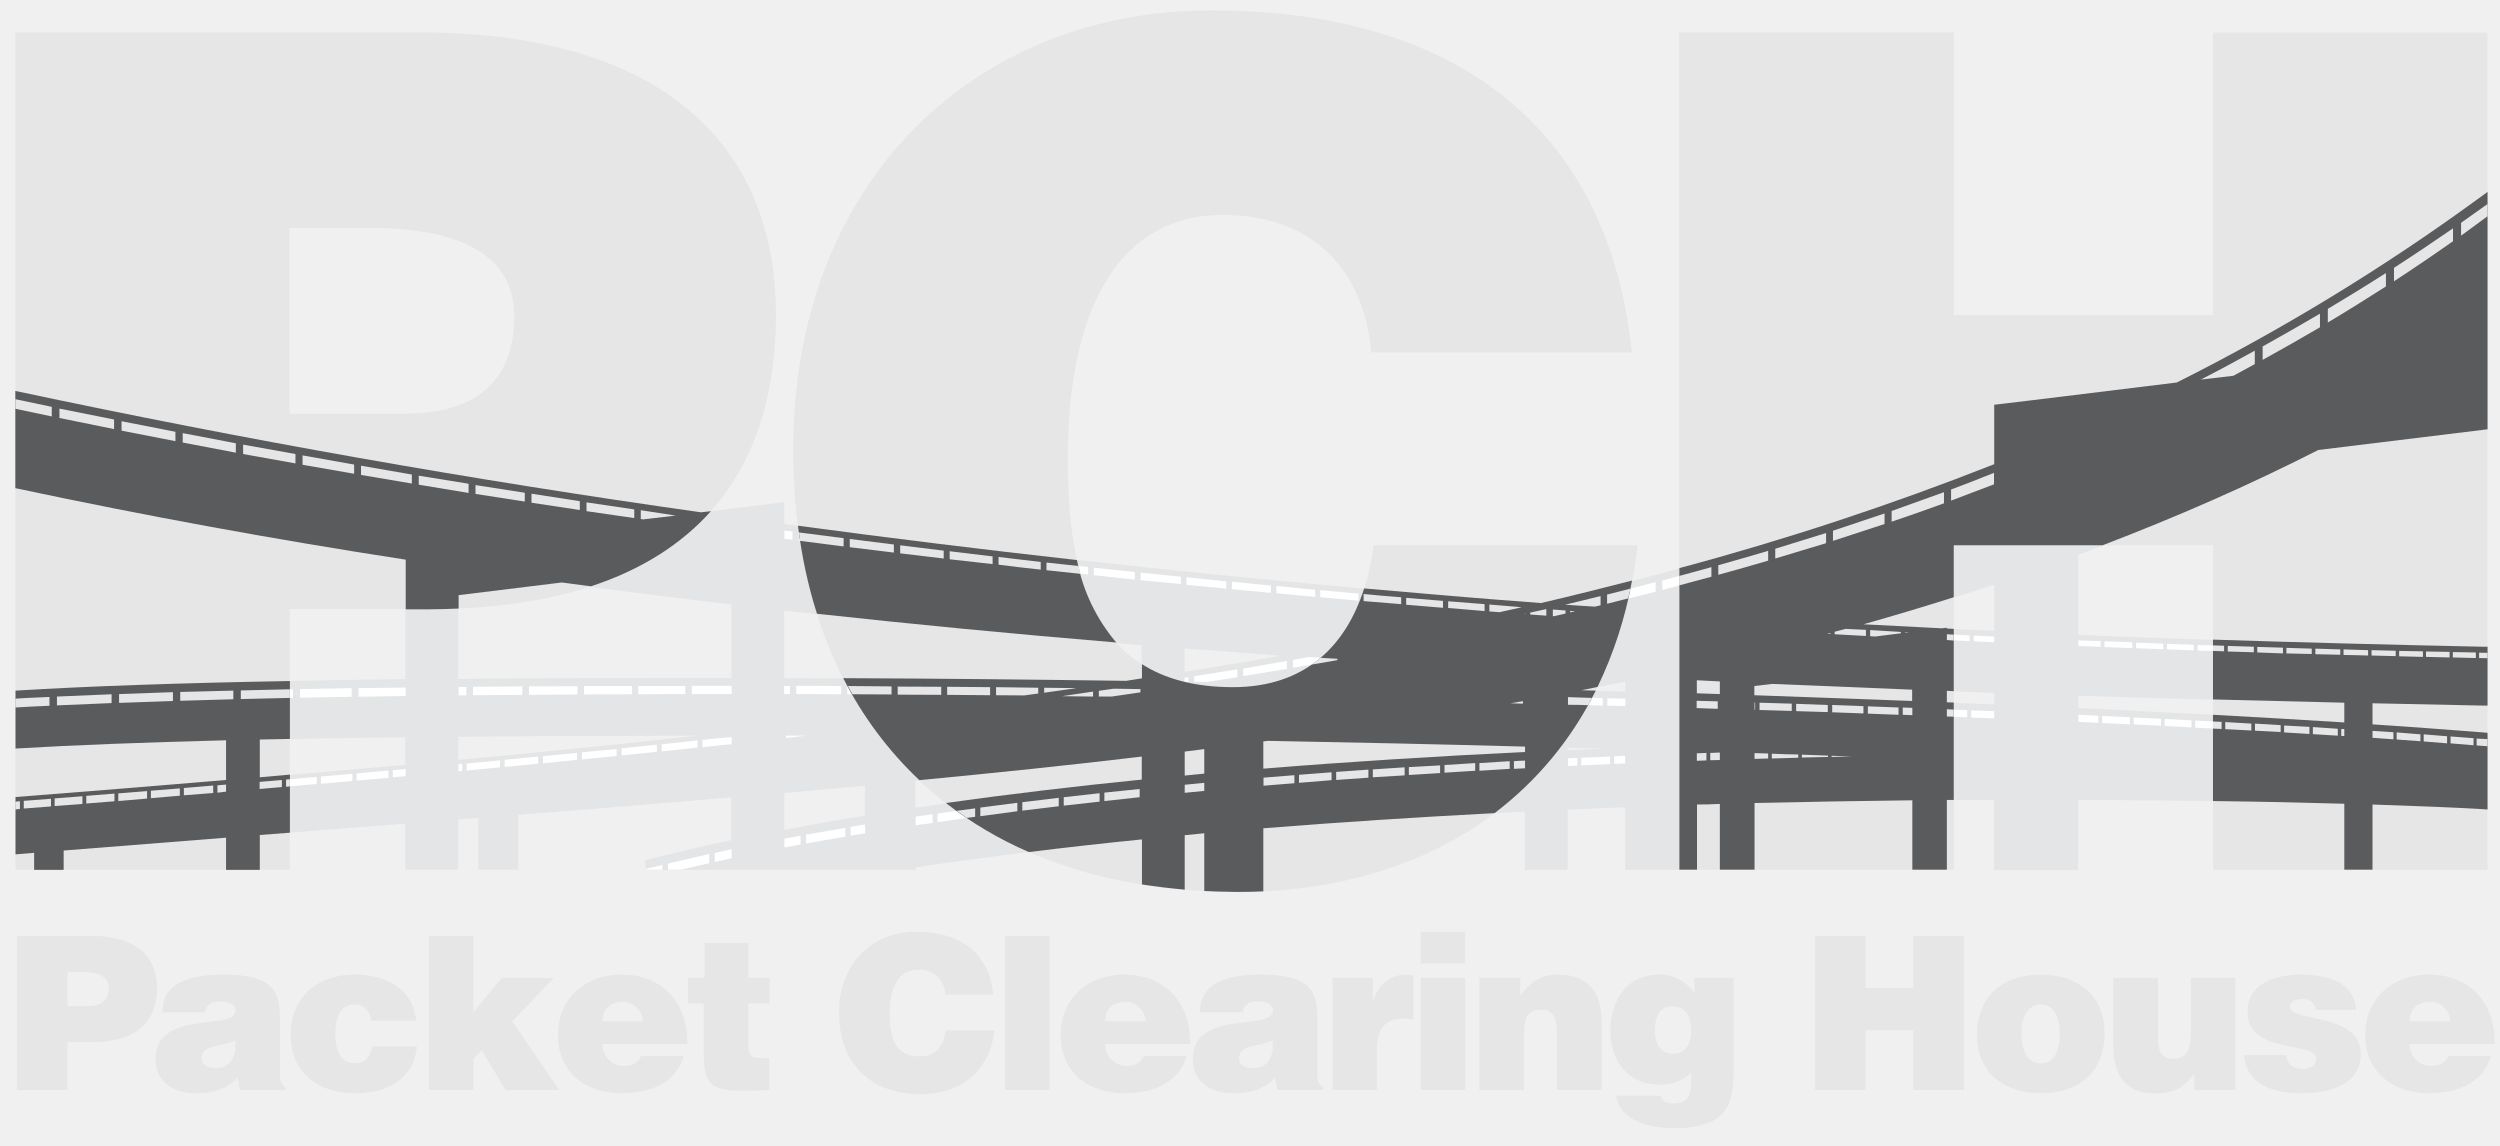
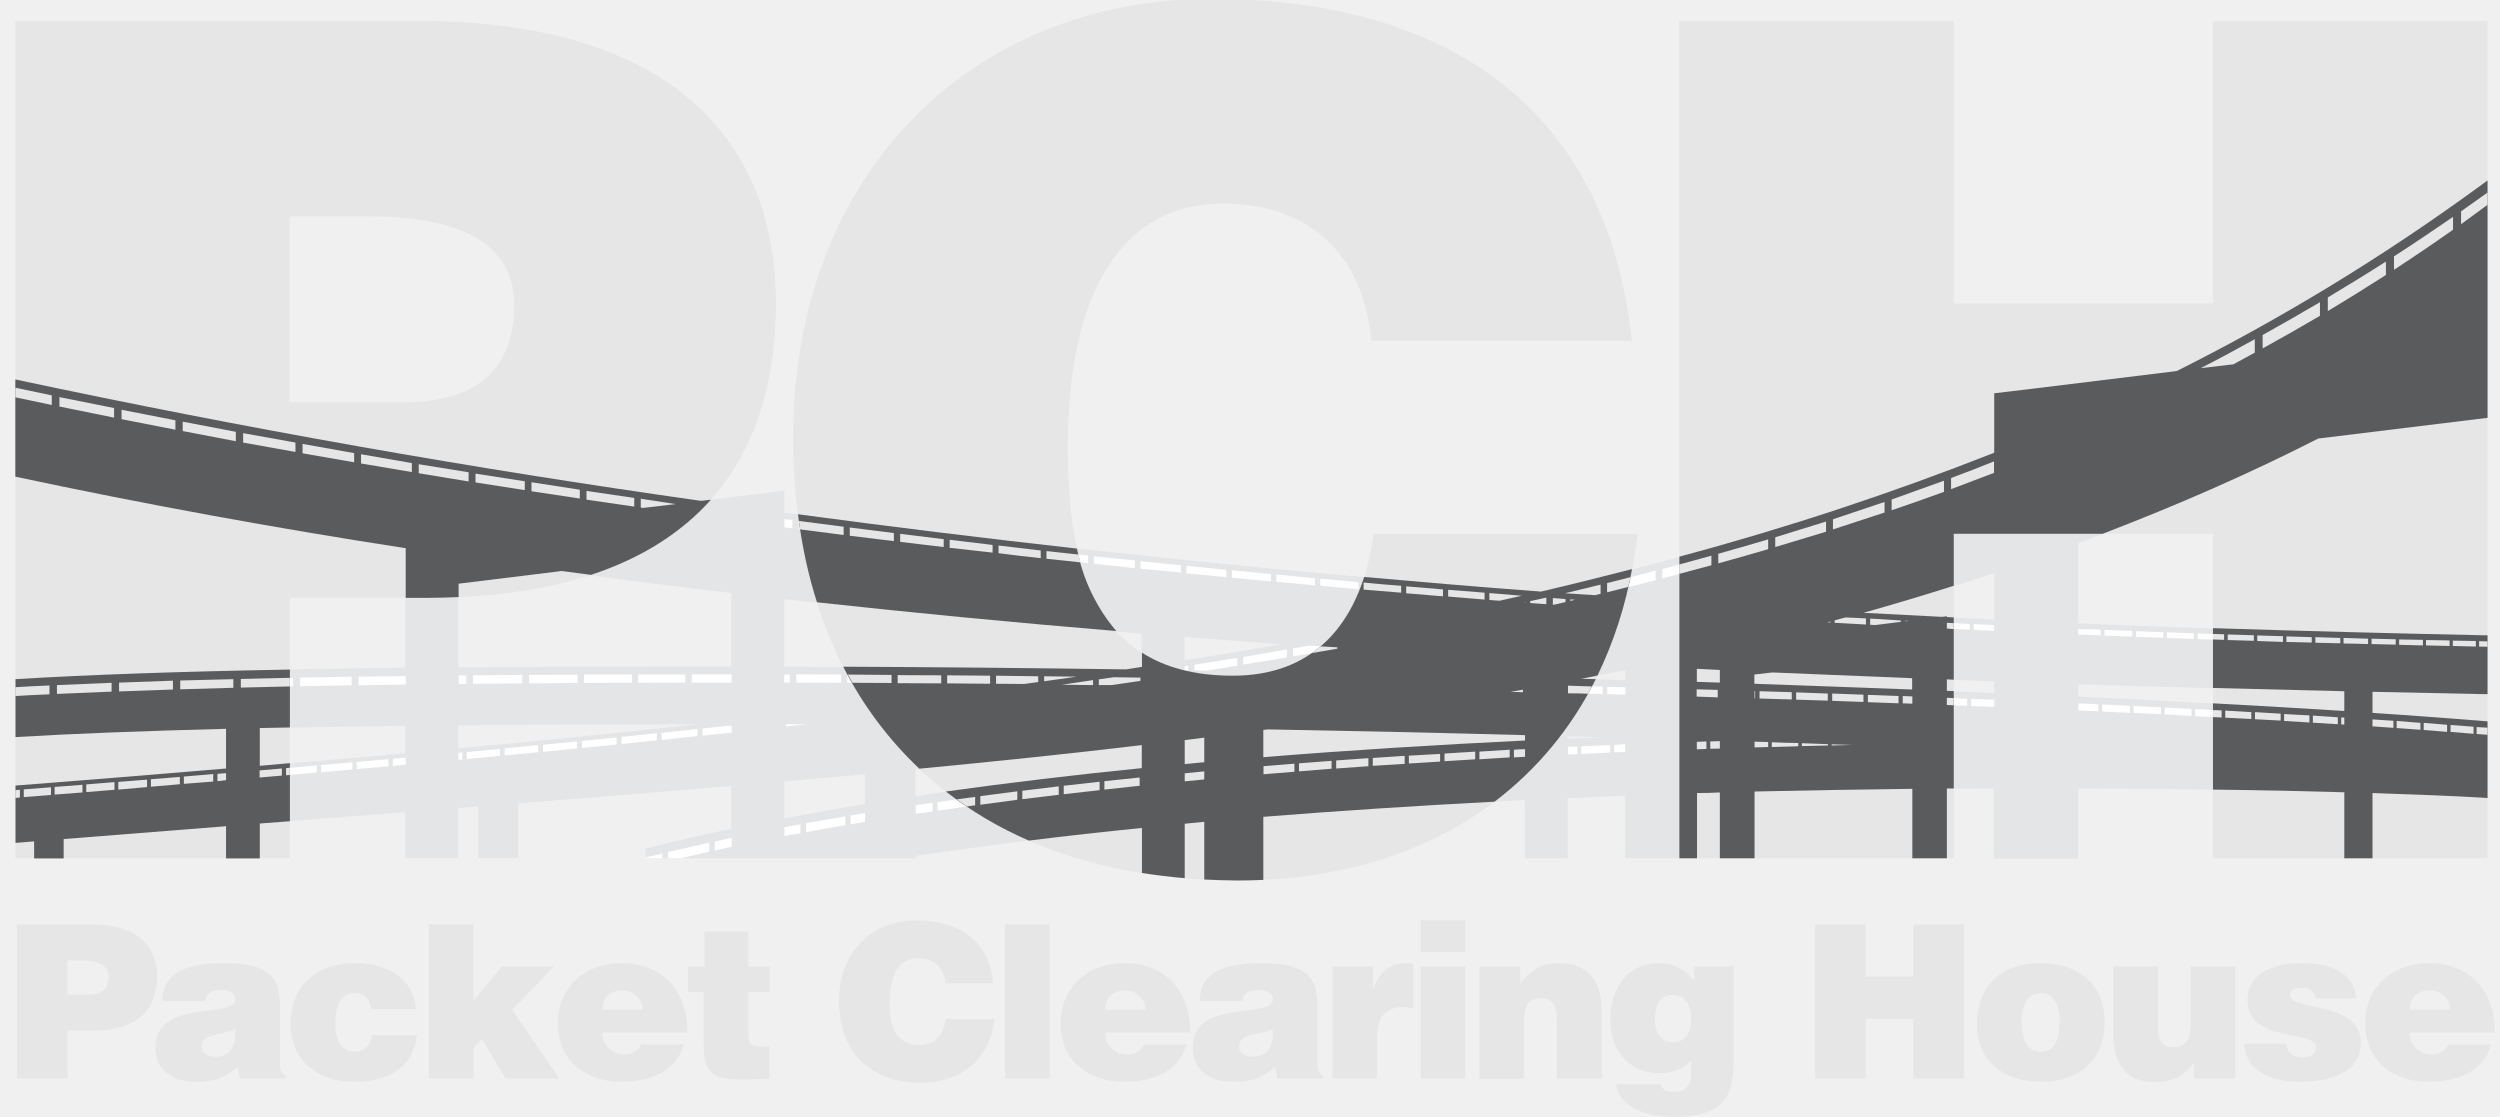
- <svg xmlns="http://www.w3.org/2000/svg" viewBox="0 0 130.39 59.75">
+ <svg xmlns="http://www.w3.org/2000/svg" width="130.39" height="58.256" viewBox="0 0.598 130.39 58.256">
  <path fill="#e4e5e6" d="M120.91 23.48l8.83-1.09V10.01l-.55.4a111.37 111.37 0 0 1-15.66 9.54l-7.59.93-1.93.23v3.1a162.73 162.73 0 0 1-23.67 7.24 679.57 679.57 0 0 1-39.43-4.12v-1.14l-1.54.19-2.81.34A520.65 520.65 0 0 1 .9 20.41l-.1-.02v5.07a361.41 361.41 0 0 0 20.35 3.73v6.23c-8.29.1-15.33.3-20.35.6v3.01h.03c2.99-.18 6.7-.31 10.96-.42v2.07c-3.57.3-7.23.6-11 .88v3l.99-.08v.89H3.3v-1.01l8.48-.67v1.68h1.75v-1.82l3.45-.27 4.16-.32v2.4h2.76v-2.62l1.05-.08v2.7h2.08V42.5c3.8-.3 7.5-.6 11.11-.91v2.23c-1.56.33-3.06.68-4.5 1.05l.06.5h14.05v-.13c3.8-.57 7.75-1.05 11.8-1.46v2.35c.72.12 1.46.2 2.22.27v-2.84l1.03-.1v3.02a32.79 32.79 0 0 0 3.08 0V43.2c4.54-.37 9.12-.65 13.65-.87v3.04h2.23v-3.14l3-.13v3.27h3.73v-3.4l1.2-.03v3.43h1.8V41.9c2.82-.07 5.57-.11 8.23-.14v3.62h1.81v-3.64l2.46-.02v3.66h4.4v-3.66c5.37.02 10.1.1 13.87.21v3.45h1.47v-3.4c2.42.08 4.36.16 5.7.24l.3.01v-4l-.24-.01c-1.82-.15-3.75-.29-5.76-.42v-1.1l5.71.11h.29v-3.07h-.27c-7.14-.13-14.16-.34-21.07-.63v-4.17c4.3-1.6 8.46-3.4 12.5-5.45m-99.75 16.4l-7.61.66v-1.97c2.39-.05 4.94-.1 7.61-.13v1.43m2.76-.25v-1.2c3.95-.04 8.14-.06 12.51-.06-4.02.44-8.18.86-12.5 1.26m14.24-4.27c-5 0-9.78 0-14.25.05v-4.35l5.38-.66c2.89.4 5.84.77 8.87 1.13v3.83m6.96 7.18c-1.43.23-2.84.48-4.2.74v-1.92l4.2-.38v1.56m14.43-1.86c-4.05.4-8 .88-11.8 1.45v-1.4c4.04-.38 7.97-.8 11.8-1.25v1.2m0-5.28l-.82.13c-6.09-.08-12.08-.14-17.82-.16v-3.52c5.94.66 12.14 1.27 18.64 1.8v1.75m3.26 4.97l-1.02.09V39.2l1.02-.12v1.28m-1.02-5.32v-1.22l5.02.38c-1.65.29-3.32.57-5.02.84m17.75 4.19c-4.53.22-9.12.5-13.65.87v-1.42c.08 0 .16-.02.23-.03 4.48.08 8.97.18 13.42.3v.28m2.23-.1V39l1.85.05-1.85.08m3-3.06L82.48 36a220 220 0 0 0 2.29-.45v.52m4.92.14c-.4 0-.79-.02-1.19-.03v-.69l1.2.06v.66m10.03.36c-2.69-.11-5.43-.2-8.22-.3v-.48l.93-.11 7.3.3v.59m4.27.17l-2.46-.1v-.6l2.46.1v.6m0-3.83l-2.46-.12v-.04l-.27.03a654.6 654.6 0 0 1-4.09-.21c2.32-.65 4.58-1.34 6.82-2.08v2.42m18.26 3.75v1.03c-4.27-.28-8.94-.53-13.87-.76v-.64c4.5.14 9.13.26 13.87.37z" />
  <g fill="#fff">
    <path d="M34.51 38.82v.37l1.87-.2v-.37l-1.87.2M36.64 38.6v.37c.64-.07 1.27-.14 1.52-.15v-.37c-.25 0-.88.08-1.52.14M64.84 34.86v.4l2.28-.37v-.42l-2.28.4M7.87 41.24v.39l1.51-.13v-.38l-1.51.12M13.11 40.8v.39l1.58-.14v-.37l-1.58.13M11.34 40.96v.38l1.56-.13v-.38l-1.56.13M6.17 41.38v.4l1.5-.13v-.39l-1.5.12M9.59 41.1v.38l1.53-.12v-.39l-1.53.13M1.24 41.77v.4l1.42-.11v-.4l-1.43.11M4.5 41.51v.4l1.47-.12v-.4l-1.47.12M.8 41.8v.42l.24-.03v-.4l-.24.02M2.85 41.64v.4l1.45-.11v-.4l-1.44.11M14.91 40.66v.37l1.61-.14v-.37l-1.6.14M26.32 39.63V40l1.75-.17v-.37l-1.75.17M28.32 39.44v.37l1.78-.18v-.36l-1.78.17M32.42 39.03v.37l1.84-.19v-.37l-1.84.19M24.34 39.82v.37l1.74-.17v-.36l-1.74.16M30.35 39.24v.37l1.81-.18v-.37l-1.8.18M16.74 40.5v.38l1.64-.15v-.37l-1.64.14M23.91 39.86v.37l.2-.02v-.37l-.2.02M18.6 40.34v.37l1.66-.14v-.38l-1.66.15M20.49 40.17v.37l.67-.06v-.37l-.67.06M83.82 31.01v.48c.85-.2 1.7-.42 2.53-.63v-.5c-.84.23-1.68.44-2.53.65M124.86 13.97v.7c1.04-.68 2.06-1.37 3.08-2.09v-.67c-1.02.7-2.05 1.39-3.08 2.06M89.62 29.48v.5c.88-.24 1.75-.49 2.6-.74v-.51c-.85.26-1.72.5-2.6.75M101.76 26.11l2.24-.85v-.6c-.74.3-1.48.59-2.24.87v.58M121.41 16.11v.71c1.02-.61 2.03-1.24 3.03-1.88v-.7c-1 .64-2.01 1.26-3.03 1.87M95.6 27.68v.53l2.69-.88v-.55l-2.69.9M114.76 19.8l1.72-.2 1.12-.61v-.7c-.93.52-1.88 1.03-2.84 1.52M98.66 26.65v.56c.92-.31 1.83-.63 2.73-.96v-.58l-2.73.98M86.7 30.28v.49l2.56-.68v-.5l-2.56.69M129.74 10.64l-1.38.98v.67l1.38-1.01v-.65M118.01 18.07v.7c1.01-.55 2-1.12 2.99-1.7v-.71c-.99.58-1.98 1.15-2.99 1.71M92.59 28.62v.51l2.65-.8v-.53l-2.65.82M68.26 34.27l-.82.15v.41l2.3-.4v-.08l-1.48-.08M83.18 31.64l.3-.07v-.48l-1.85.45 1.55.1M79.49 32.02h.07V32l-.07.02M79.81 31.95v.1l.84.06v-.34h-.01l-.83.18M80.99 31.8v.34h.05l.44-.1.17-.04v-.16l-.66-.05M81.9 31.86v.08l.25-.06-.25-.02M12.68 23.19v.49l2.73.5v-.5l-2.73-.49M6.34 21.96v.5l2.81.55v-.49l-2.81-.55M9.53 22.6v.48l2.77.53v-.49l-2.77-.53M15.78 23.75v.49l2.69.47v-.48l-2.7-.48M30.59 26.2v.46l2.49.36v-.45l-2.5-.37M33.42 27.07l.12.02 1.7-.2-1.82-.28v.46M27.72 25.75v.47l2.52.38v-.46l-2.52-.39M18.83 24.3v.47l2.65.45v-.47l-2.65-.46M3.1 21.3v.5l2.85.58v-.5l-2.85-.57M21.84 24.8v.48l2.6.43v-.48l-2.6-.42M24.8 25.3v.46l2.57.4v-.46l-2.57-.4M.8 20.83v.49l1.9.4v-.5l-1.9-.4M54.58 29.34v.4l2.17.23v-.4l-2.17-.23M52.08 29.05v.4c.73.1 1.47.18 2.2.26v-.4l-2.2-.26M57.05 29.6v.4l2.14.23v-.4l-2.14-.22M59.49 29.87v.39l2.1.2v-.38l-2.1-.21M49.53 28.75v.42l2.24.25v-.4l-2.24-.27M41.66 27.76v.44l2.34.3v-.43l-2.34-.3M40.91 27.67v.43l.42.05v-.43l-.42-.05M44.32 28.11v.43l2.31.28v-.42l-2.31-.29M46.95 28.44v.42l2.27.27v-.41l-2.27-.28M61.88 30.11v.39l2.08.2v-.38l-2.08-.21M73.34 31.18v.36l1.92.16v-.36l-1.92-.16M68.86 30.78v.37l1.99.18v-.37l-1.99-.18M66.57 30.57v.37l2.02.19v-.37l-2.02-.2M71.12 30.98v.37l1.96.17v-.37c-.66-.05-1.3-.1-1.96-.17M77.68 31.89l.53.04 1.16-.26-1.69-.14v.36M75.53 31.36v.35l1.9.16v-.36l-1.9-.15M64.25 30.35v.38l2.04.19v-.38l-2.04-.2M129.3 34.32l.44.01v-.28l-.44-.01v.28M109.76 33.45v.3l1.45.05v-.3l-1.45-.05M111.41 33.52v.29l1.42.05v-.29l-1.42-.05M113.02 33.58v.29l1.4.05v-.29l-1.4-.05M119.08 33.78v.3l-1.34-.05v-.29l1.34.04M116.19 33.69v.29l1.36.04v-.29l-1.36-.04M119.25 33.8v.28l1.32.03v-.28l-1.32-.04M114.62 33.64v.29l1.38.04v-.29l-1.38-.04M108.4 33.4v.3c.39 0 .78.02 1.16.04v-.3l-1.16-.04M127.93 34.01v.28l1.2.03v-.29l-1.2-.02M126.53 33.98v.28l1.23.03V34l-1.23-.02M123.69 33.91v.28l1.26.03v-.28l-1.26-.03M122.23 33.87v.29c.43 0 .85.02 1.28.03v-.28l-1.28-.04M125.13 33.95v.28l1.24.03v-.29l-1.24-.02M120.76 33.83v.29l1.3.03v-.28l-1.3-.04M102.94 33.45l1.07.05v-.3l-1.07-.05v.3M101.55 33.08v.3l1.18.06v-.3l-1.18-.06M97.54 32.87v.31l.25.02 1.35-.17v-.07l-1.6-.1M99.37 32.97V33l.2-.02-.2-.01M96.26 32.8l-.57.15v.13l1.63.09v-.32l-1.06-.05M95.3 33.06h.17v-.04c-.06 0-.11.02-.17.04M79.43 36.57v.13l-.65-.02.65-.11M84.77 36.83l-.94-.03v-.38l.94.02v.39M83.59 36.41v.39l-1.81-.05v-.39l1.81.05M89.59 36.58v.39l-1.1-.04v-.38l1.1.03M104.01 37.47l-1.2-.05v-.37l1.2.04v.38M102.6 37.04v.37c-.35 0-.7-.02-1.05-.04V37l1.05.04M18.7 36.34v-.45l2.46-.03v.44l-2.46.04M2.58 36.35v.46c-.78.04-1.07.04-1.78.09v-.46c.7-.05 1-.05 1.78-.09M15.65 36.39v-.45l2.69-.05v.45l-2.69.05M12.55 36.46v-.45l2.73-.06v.45l-2.73.06M9.4 36.55v-.46l2.77-.07v.45l-2.77.08M6.21 36.65v-.45l2.81-.1v.46l-2.8.1M2.97 36.79v-.46l2.85-.12v.46l-2.85.12M30.46 36.22v-.44h2.5v.43l-2.5.01M33.29 36.21v-.43h2.45v.42l-2.45.01M36.08 36.2v-.43h2.08v.43h-2.08M27.59 36.24v-.44l2.53-.01v.43l-2.53.02M24.67 36.26v-.44l2.57-.02v.44l-2.57.02M24.32 35.82v.45h-.4v-.44h.4M51.95 36.26v-.42l2.2.03v.3l-.72.1-1.48-.01M49.4 36.24v-.42l2.24.02v.42l-2.24-.02M56.15 35.89l-1.69-.02v.26l1.69-.24M46.82 36.23v-.42l2.27.01v.42l-2.27-.01M44.19 36.21v-.42l2.3.01v.42l-2.3-.01M41.2 35.78v.42h-.3v-.42h.3M41.53 36.2v-.43l2.34.01v.43l-2.34-.01M95.56 37.15v-.38l1.63.06v.38l-1.63-.06M97.42 37.22v-.38l1.6.06v.38l-1.6-.06M99.24 37.28v-.38l.5.02v.38l-.5-.02M93.68 37.09v-.38l1.66.06v.37l-1.66-.05M91.77 37.03v-.38l1.68.05v.38l-1.68-.05M91.54 36.64v.38h-.03v-.38h.03M116.06 38.03v-.37l1.36.08v.36l-1.36-.07M122.11 38.38v-.36h.16v.37l-.16-.01M117.61 38.11v-.37l1.34.08v.36l-1.34-.07M119.13 38.2v-.36l1.32.07v.37l-1.32-.08M121.93 38.37v-.36l-1.3-.09v.37l1.3.08M109.64 37.7v-.36l1.45.07v.37l-1.45-.07M114.49 37.95v-.37l1.38.07v.37l-1.38-.07M111.28 37.78v-.36l1.43.07v.36l-1.43-.07M109.44 37.33v.37l-1.04-.05v-.37l1.04.05M114.3 37.94v-.37l-1.4-.07v.36l1.4.08M129.01 38.87v-.37l-1.2-.09v.36l1.2.1M126.24 38.66v-.36l-1.25-.1v.37l1.25.09M123.74 38.12v.36l1.09.08v-.37l-1.09-.07M127.63 38.76v-.36l-1.22-.1v.37l1.22.1M129.17 38.88v-.36l.57.03v.37l-.57-.04M92.22 39.3v.26l-.71.02v-.3l.71.02M96.59 39.45l-1.06.03v-.06l1.06.03M53.32 41.84v.44l1.9-.23v-.44l-1.9.23M57.6 41.34v.44l1.84-.2v-.43l-1.84.19M51.13 42.12v.45l1.93-.26v-.44l-1.93.25M92.41 39.31v.25l1.38-.04v-.17c-.46 0-.92-.02-1.38-.04M55.48 41.58v.44l1.87-.21v-.44l-1.87.21M95.34 39.41v.07l-1.36.03v-.15l1.36.05M40.91 43.74v.46l.84-.15v-.46l-.84.15M37.28 44.96l.88-.2v-.47l-.88.2v.47M42.04 43.53V44c.67-.13 1.36-.25 2.05-.36v-.46l-2.05.35M48.9 42.43v.45l1.96-.28v-.44l-1.95.27M47.76 42.59v.45l.88-.12v-.45l-.88.12M44.36 43.59l.76-.13V43l-.76.13v.46M81.78 39.55v.4l.49-.02v-.4l-.49.02M73.48 40.01v.41l1.63-.1v-.4l-1.63.09M78.96 40.1l.58-.03v-.4c-.2 0-.39.02-.58.03v.4M77.16 39.8v.4l1.58-.1v-.4l-1.58.1M71.6 40.13v.41l1.66-.1v-.42l-1.66.11M75.34 39.9v.4l1.6-.1v-.4l-1.6.1M67.75 40.41v.42l1.7-.14v-.41l-1.7.13M61.79 41.35l1.02-.1v-.42l-1.02.1v.42M88.5 39.29v.39l.5-.02v-.39l-.5.02M89.2 39.65l.5-.01v-.39l-.5.02v.38M84.19 39.84l.57-.02v-.4l-.57.03v.4M65.9 40.56v.42l1.61-.13v-.42l-1.62.13M82.47 39.52v.4l1.51-.07v-.39l-1.51.06M35.5 45.36l1.49-.34v-.48l-2.15.5v.32h.66M69.69 40.26v.42l1.68-.12v-.42l-1.68.12M34.55 45.36v-.25l-.84.2v.05h.84M61.98 35.32v.24h-.2v-.21zM55.39 36.31l1.62-.24v.26zM57.31 36.33h.67l1.5-.22v-.18l-1.4-.01-.77.11zM41 38.49l1.06-.12h-1.07zM62.29 35.56v-.29l2.24-.36v.41l-1.57.25z" />
  </g>
  <path fill="#e6e6e6" d="M87.58 45.36V1.69h14.32v14.74h13.53V1.7h14.31v43.67h-14.31V28.44H101.9v16.92zM71.52 18.37c-.42-4.55-3.28-7.16-7.76-7.16-5.03 0-8.07 4.31-8.07 12.74 0 6.13 1.33 11.89 8.61 11.89 4.61 0 6.8-3.21 7.34-7.4h13.77c-1.28 11.28-9.34 18.08-20.87 18.08-14.43 0-23.17-8.86-23.17-23.05C41.37 9.34 50.96.54 63.15.54c13.34 0 20.8 6.61 21.96 17.84H71.5zM.8 45.36V1.69h21.05c12.56 0 18.62 5.76 18.62 14.74 0 9.4-5.58 15.34-18.14 15.34h-7.22v13.59H.8m20.26-23.78c3.33 0 5.76-1.33 5.76-5.1 0-4.06-4.61-4.6-7.64-4.6H15.1v9.7h5.95z" />
  <g fill="#5a5b5d">
    <path d="M15.12 43.43V40.4l-1.57.14v-1.97l1.57-.03v-3.02c-5.68.1-10.56.27-14.31.5v3.02h.02c3-.18 6.7-.32 10.96-.43v2.07c-3.56.3-7.22.6-10.98.89v2.99l.97-.08v.89h1.54v-1.01l8.47-.67v1.68h1.76v-1.82l1.57-.12M21.16 31.78h1.18c.54 0 1.06-.02 1.58-.04v-.7l5.38-.66 1.52.2c2.65-.87 4.72-2.2 6.26-3.92l-.52.06A520.65 520.65 0 0 1 .9 20.41l-.1-.02v5.07a363.22 363.22 0 0 0 20.36 3.73v2.59" />
  </g>
  <path fill="#e6e6e6" d="M7.87 41.24v.39l1.51-.13v-.38l-1.51.12M13.54 40.77v.38l1.16-.1v-.37l-1.16.1M11.34 40.96v.38c.52-.04-.07 0 .45-.05v-.37l-.45.04M6.17 41.38v.4l1.5-.13v-.39l-1.5.12M9.59 41.1v.38l1.53-.12v-.39l-1.53.13M1.24 41.77v.4l1.42-.11v-.4l-1.43.11M4.5 41.51v.4l1.47-.12v-.4l-1.47.12M.8 41.8v.42l.24-.03v-.4l-.24.02M2.85 41.64v.4l1.45-.11v-.4l-1.44.11M12.68 23.19v.49l2.73.49v-.49l-2.73-.49M6.34 21.97v.49l2.81.55v-.49l-2.81-.55M9.53 22.6v.48l2.77.53v-.49l-2.77-.53M15.78 23.75v.49l2.69.47v-.48l-2.7-.48M30.59 26.2v.46l2.49.36v-.45l-2.5-.37M33.42 27.07l.12.02 1.7-.2-1.82-.28v.46M27.72 25.75v.47l2.52.38v-.46l-2.52-.39M18.83 24.3v.47l2.65.45v-.47l-2.65-.46M3.1 21.3v.5l2.85.58v-.5l-2.85-.57M21.84 24.8v.48l2.6.43v-.48l-2.6-.42M24.8 25.3v.46l2.57.4v-.46l-2.57-.4M.8 20.83v.49l1.9.4v-.5l-1.9-.4M2.58 36.35v.46c-.79.04-1.07.04-1.78.09v-.46c.7-.05 1-.05 1.78-.09M9.4 36.55v-.46l2.77-.07v.45l-2.77.08M6.21 36.65v-.45l2.81-.1v.46l-2.8.1M2.97 36.79v-.46l2.85-.12v.46l-2.85.12M15.12 35.95l-2.56.06v.45l2.56-.06v-.45M15.12 40.64l-.2.02v.37c.07 0 .13 0 .2-.02v-.37" />
  <g fill="#5a5b5d">
    <path d="M42.6 32.01c5.02.55 10.21 1.05 15.62 1.5a9.32 9.32 0 0 1-2.05-4.3c-4.93-.55-9.78-1.15-14.55-1.79.2 1.62.53 3.15.99 4.59" />
    <path d="M80.34 31.45c-3.1-.23-6.15-.49-9.19-.76-.97 3.03-3.1 5.15-6.85 5.15-2 0-3.55-.44-4.74-1.2v.74l-.83.13c-5.01-.07-9.95-.12-14.75-.14a19.32 19.32 0 0 0 3.97 5.32c3.97-.38 7.83-.78 11.6-1.23v1.2c-3.5.35-6.91.76-10.22 1.22a20.06 20.06 0 0 0 4.33 2.56c1.94-.24 3.9-.46 5.9-.66v2.35c.72.11 1.46.2 2.23.27v-2.84l1.02-.1v3.01h.02l.69.03 1.02.02c.46 0 .9-.01 1.35-.03V43.2c4.01-.32 8.05-.58 12.06-.79 2.2-1.67 4-3.82 5.28-6.39l-.75-.02.84-.17a21.6 21.6 0 0 0 1.8-5.55c-1.56.4-3.15.8-4.78 1.18" />
  </g>
  <path fill="#e6e6e6" d="M62.81 40.35l-1.02.1V39.2l1.02-.13v1.28M79.54 39.22c-4.53.22-9.12.5-13.65.87v-1.42l.23-.03c4.48.08 8.97.18 13.42.3v.28M83.18 31.64l.3-.07v-.48l-1.85.45 1.55.1M79.49 32.02h.07V32l-.07.02M79.81 31.95v.1l.84.06v-.34h-.01l-.83.18M80.99 31.8v.34h.05l.44-.1.17-.04v-.16l-.66-.05M81.9 31.86v.08l.25-.06-.25-.02M52.08 29.05v.4c.74.1 1.47.18 2.2.26v-.4l-2.2-.26M49.53 28.75v.42l2.24.25v-.4l-2.24-.27M44.32 28.11v.43l2.3.28v-.42l-2.3-.29M46.95 28.44v.42l2.27.27v-.41l-2.27-.28M73.34 31.18v.36l1.92.16v-.36l-1.92-.16M71.12 30.98v.37l1.96.16v-.36c-.66-.05-1.3-.1-1.96-.17M77.68 31.89l.53.04 1.16-.26-1.69-.14v.36M75.53 31.36v.35l1.9.16v-.36l-1.9-.15M79.43 36.57v.13l-.65-.02.65-.11M51.95 36.26v-.42l2.2.03v.3l-.72.1-1.48-.01M49.4 36.24v-.42l2.24.02v.42l-2.24-.02M56.15 35.89l-1.69-.02v.26l1.69-.24M46.82 36.23v-.42l2.27.01v.42l-2.27-.01M53.32 41.84v.44l1.9-.23v-.44l-1.9.23M57.6 41.34v.44l1.84-.2v-.43l-1.84.19M51.13 42.12v.45l1.93-.26v-.44l-1.93.25M55.48 41.58v.44l1.87-.21v-.44l-1.87.21M73.48 40.01v.41l1.63-.1v-.4l-1.63.09M78.96 40.1l.58-.03v-.4c-.2 0-.39.02-.58.03v.4M77.16 39.8v.4l1.58-.1v-.4l-1.58.1M71.6 40.13v.41l1.66-.1v-.42l-1.66.11M75.34 39.9v.4l1.6-.1v-.4l-1.6.1M67.75 40.41v.42l1.7-.14v-.41l-1.7.13M61.79 41.35l1.02-.1v-.42l-1.02.1v.42M65.9 40.56v.42l1.61-.13v-.42l-1.62.13M69.69 40.26v.42l1.68-.12v-.42l-1.68.12M55.39 36.31l1.62-.24v.26zM57.31 36.33h.67l1.5-.22v-.17l-1.4-.02-.77.11zM83.82 31.01v.48l1.1-.28.12-.51-1.22.31M81.78 36.36v.4c.35 0 .7 0 1.05.02l.2-.38-1.25-.04M50.42 42.66l.44-.06v-.44l-.96.13.52.37M44.46 36.21l2.04.01v-.42l-2.28-.02.24.43M44 28.07l-2.33-.3.06.44 2.27.29v-.43zM56.25 29.52l-1.67-.18v.4l1.78.19-.11-.41M68.42 34.66l1.33-.23v-.07l-.87-.05-.46.35" />
  <g fill="#5a5b5d">
    <path d="M129.44 42.2l.3.02v-4l-.24-.02c-1.82-.14-3.74-.29-5.76-.42v-1.1l5.72.12h.28v-3.07h-.27c-4.73-.1-9.4-.22-14.05-.37v3.12l6.85.17v1.03c-2.19-.14-4.47-.27-6.85-.4v4.5c2.53.03 4.84.08 6.85.14v3.44h1.47v-3.4c2.42.08 4.36.16 5.7.24" />
    <path d="M101.9 41.72v-5.08l-.36-.01v-.6l.36.02V32.8l-.36-.02v-.04l-.26.03a654.6 654.6 0 0 1-4.09-.21c1.6-.45 3.16-.92 4.71-1.41v-2.71h7.76c3.86-1.48 7.6-3.11 11.25-4.97l8.83-1.08V10.01l-.55.4a111.37 111.37 0 0 1-15.66 9.54l-7.59.93-1.93.23v3.1a151.23 151.23 0 0 1-16.42 5.42v15.73h.92v-3.4c.4 0 .8-.01 1.19-.03v3.43h1.81v-3.48c2.82-.06 5.57-.11 8.23-.14v3.62h1.8v-3.64h.36" />
  </g>
  <path fill="#e6e6e6" d="M89.7 36.2l-1.2-.04v-.68l1.2.06v.66M99.73 36.56l-8.23-.3v-.48l.93-.11 7.3.3v.59M124.86 13.97v.7c1.04-.68 2.06-1.37 3.08-2.09v-.67c-1.02.7-2.04 1.39-3.08 2.06M89.62 29.48v.5c.88-.24 1.75-.49 2.6-.74v-.51a171 171 0 0 1-2.6.75M101.76 26.11l2.24-.85v-.6c-.74.3-1.48.59-2.24.87v.58M121.41 16.11v.71c1.02-.61 2.03-1.24 3.03-1.88v-.7c-1 .64-2.01 1.26-3.03 1.87M95.6 27.68v.53l2.69-.88v-.55l-2.69.9M114.76 19.8l1.72-.2 1.12-.61v-.7c-.94.52-1.88 1.03-2.84 1.52M98.66 26.65v.56c.92-.31 1.83-.63 2.73-.96v-.58l-2.73.98M129.74 10.64l-1.38.98v.67l1.38-1.01v-.65M118.01 18.07v.7c1-.55 2-1.12 2.99-1.7v-.71c-.99.58-1.98 1.15-2.99 1.71M92.59 28.62v.51l2.65-.8v-.53l-2.65.82M129.3 34.32l.44.01v-.28l-.44-.01v.28M119.07 33.78v.3l-1.34-.05v-.29l1.34.04M116.19 33.69v.29l1.36.04v-.29l-1.36-.04M119.25 33.8v.28l1.32.03v-.28l-1.32-.04M127.93 34.01v.28l1.2.03v-.29l-1.2-.02M126.53 33.98v.28l1.23.03V34l-1.23-.02M123.69 33.91v.28l1.26.03v-.28l-1.26-.03M122.23 33.87v.29c.43 0 .85.02 1.28.03v-.28l-1.28-.04M125.13 33.95v.28l1.24.03v-.29l-1.24-.02M120.76 33.83v.29l1.3.03v-.28l-1.3-.04M97.54 32.87v.31l.25.02 1.35-.17v-.07l-1.6-.1M99.37 32.97V33l.2-.02-.2-.01M96.26 32.8l-.57.15v.13l1.63.09v-.32l-1.06-.05M95.3 33.06h.17v-.04c-.06 0-.11.02-.17.04M89.59 36.58v.39l-1.1-.04v-.38l1.1.03M95.56 37.15v-.38l1.63.06v.38l-1.63-.06M97.42 37.22v-.38l1.6.06v.38l-1.6-.06M99.24 37.28v-.38l.5.02v.38l-.5-.02M93.68 37.09v-.38l1.65.06v.37l-1.65-.05M91.77 37.03v-.38l1.68.05v.38l-1.68-.05M91.54 36.64v.38h-.03v-.38h.03M116.06 38.03v-.37l1.36.08v.36l-1.36-.07M122.11 38.38v-.36h.16v.37l-.16-.01M117.61 38.11v-.37l1.34.08v.36l-1.34-.07M119.13 38.2v-.36l1.32.07v.37l-1.32-.08M121.93 38.37v-.36l-1.3-.09v.37l1.3.08M129.01 38.87v-.37l-1.2-.09v.36l1.2.1M126.24 38.66v-.36l-1.24-.1v.37l1.24.09M123.74 38.12v.36l1.09.08v-.37l-1.09-.07M127.63 38.76v-.36l-1.22-.1v.37l1.22.1M129.17 38.88v-.36l.57.03v.37l-.57-.04M92.22 39.3v.26l-.71.02v-.3l.71.02M96.59 39.45l-1.06.03v-.06l1.06.03M92.41 39.31v.25l1.38-.04v-.17c-.46 0-.92-.02-1.38-.04M95.34 39.41v.07l-1.36.03v-.15l1.36.05M88.5 39.29v.39l.5-.02v-.39l-.5.02M89.2 39.65l.5-.01v-.39l-.5.02v.38M87.58 30.53l1.68-.45v-.5l-1.68.46v.5M101.9 33.1l-.36-.02v.3l.36.03v-.31M101.9 37.01l-.36-.02v.38l.36.01v-.37M115.42 38l.45.02v-.37l-.45-.02V38M115.42 33.95l.58.02v-.29l-.58-.02v.3M.88 56.85v-8.04h3.88c2.31 0 3.43 1.06 3.43 2.72 0 1.72-1.03 2.82-3.34 2.82H3.52v2.5H.88m3.73-4.38c.62 0 1.06-.24 1.06-.93 0-.75-.84-.85-1.4-.85h-.75v1.79h1.1zM12.51 56.85l-.11-.62c-.66.61-1.33.79-2.2.79-1.1 0-2.09-.55-2.09-1.76 0-2.66 4.17-1.46 4.17-2.55 0-.42-.52-.48-.76-.48-.33 0-.76.07-.82.57H8.47c0-1.24.88-1.97 3.2-1.97 2.76 0 2.93 1.03 2.93 2.43v2.73c0 .34.01.5.31.75v.11h-2.4m-.23-2.59c-.76.37-1.77.2-1.77.95 0 .3.28.5.74.5.82 0 1.08-.64 1.03-1.45zM19.35 53.23a.88.88 0 0 0-.25-.6.78.78 0 0 0-.6-.24c-.87 0-1.01.9-1.01 1.6 0 .88.33 1.46 1.01 1.46.6 0 .84-.4.9-.87h2.35c-.1.88-.5 1.5-1.1 1.89-.57.38-1.33.55-2.15.55-1.89 0-3.34-1.06-3.34-3.04 0-2 1.4-3.15 3.34-3.15 1.56 0 3.04.67 3.2 2.4h-2.35M24.7 55.21v1.64h-2.33v-8.04h2.32v3.98L26.18 51h2.71l-2.17 2.27 2.45 3.58h-2.8l-1.24-2.07zM31.42 54.45c0 .7.53 1.15 1.15 1.15.37 0 .7-.17.87-.52h2.22c-.4 1.46-1.87 1.94-3.24 1.94-1.87 0-3.32-1.08-3.32-3.04 0-1.92 1.44-3.15 3.31-3.15 2.17 0 3.48 1.5 3.44 3.62h-4.43m2.1-1.19c0-.53-.47-1.01-1.02-1.01-.7 0-1.08.39-1.08 1.01h2.1zM40.12 56.85c-3.05.17-3.42-.04-3.42-2.06v-2.45h-.82V51h.86v-1.82h2.29V51h1.11v1.34h-1.11v2.12c0 .54.07.73.72.73h.37v1.66M49.31 51.88c-.08-.83-.6-1.31-1.43-1.31-.93 0-1.48.79-1.48 2.34 0 1.13.24 2.19 1.58 2.19.85 0 1.25-.6 1.35-1.36h2.54c-.24 2.08-1.72 3.33-3.84 3.33-2.66 0-4.27-1.63-4.27-4.25 0-2.6 1.76-4.22 4-4.22 2.47 0 3.84 1.22 4.05 3.28h-2.5M52.42 48.81h2.32v8.04h-2.32zM57.64 54.45c0 .7.54 1.15 1.15 1.15.37 0 .7-.17.87-.52h2.22c-.4 1.46-1.87 1.94-3.23 1.94-1.88 0-3.33-1.08-3.33-3.04 0-1.92 1.44-3.15 3.31-3.15 2.17 0 3.48 1.5 3.44 3.62h-4.43m2.11-1.19c0-.53-.48-1.01-1.03-1.01-.69 0-1.08.39-1.08 1.01h2.11zM66.62 56.85l-.11-.62c-.66.61-1.33.79-2.2.79-1.1 0-2.1-.55-2.1-1.76 0-2.66 4.18-1.46 4.18-2.55 0-.42-.52-.48-.76-.48-.33 0-.76.07-.82.57h-2.23c0-1.24.88-1.97 3.19-1.97 2.77 0 2.94 1.03 2.94 2.43v2.73c0 .34 0 .5.31.75v.11h-2.4m-.23-2.59c-.76.37-1.77.2-1.77.95 0 .3.28.5.74.5.81 0 1.08-.64 1.02-1.45zM69.49 51h2.11v1.18h.02c.33-.91.9-1.35 1.8-1.35.1 0 .2.03.3.04v2.32c-.15-.02-.32-.07-.48-.07-.95 0-1.43.45-1.43 1.71v2.02H69.5V51M74.09 48.6h2.32v1.65H74.1V48.6m0 8.25V51h2.32v5.85H74.1zM77.17 51h2.12v.92c.53-.7 1.1-1.09 1.98-1.09 1.54 0 2.27.9 2.27 2.52v3.5H81.2v-3.1c0-.57-.15-1.09-.81-1.09-.72 0-.9.46-.9 1.2v3h-2.33V51zM86.62 57.15c0 .07.04.17.15.26.1.09.26.14.5.14.67 0 .94-.3.94-1.14v-.48c-.34.34-.84.64-1.68.64-1.62 0-2.54-1.27-2.54-2.77 0-1.44.69-2.97 2.6-2.97.71 0 1.37.37 1.78.94V51h2.05v4.71c0 1.75-.2 3.13-3.08 3.13-2.07 0-2.94-.83-3.05-1.69h2.33m-.31-3.33c0 .58.29 1.13.92 1.14.7.03.98-.58.98-1.2 0-.65-.25-1.27-.98-1.27-.71 0-.92.57-.92 1.33zM94.67 56.85v-8.04h2.63v2.72h2.49v-2.72h2.64v8.04h-2.64v-3.12H97.3v3.12zM106.43 50.83c2.07 0 3.34 1.22 3.34 3.04 0 2.15-1.45 3.15-3.33 3.15-1.87 0-3.33-1.03-3.33-3.03 0-2.03 1.34-3.16 3.32-3.16m-1 3.03c0 1.11.42 1.6 1 1.6.63 0 1-.49 1-1.6 0-.85-.37-1.5-.98-1.47-.79 0-1.02.82-1.02 1.47zM116.59 56.85h-2.15V56c-.59.8-1.15 1.03-2.12 1.03-1.27 0-2.1-.78-2.1-2.46V51h2.33v3.16c0 .8.28 1.06.83 1.06.67 0 .89-.5.89-1.4V51h2.32v5.85zM119.25 55.03c0 .23.09.41.24.54.15.1.35.18.58.18.35 0 .73-.12.73-.53 0-.94-3.58-.19-3.58-2.46 0-1.5 1.55-1.93 2.77-1.93 1.27 0 2.77.3 2.9 1.84h-2.1a.61.61 0 0 0-.23-.42.72.72 0 0 0-.47-.14c-.4 0-.66.12-.66.4 0 .82 3.7.28 3.7 2.47 0 1.21-1 2.04-3.15 2.04-1.34 0-2.82-.41-2.94-1.99h2.21zM125.68 54.45c0 .7.54 1.15 1.15 1.15.37 0 .7-.17.87-.52h2.22c-.4 1.46-1.87 1.94-3.23 1.94-1.88 0-3.33-1.08-3.33-3.04 0-1.92 1.44-3.15 3.31-3.15 2.17 0 3.48 1.5 3.44 3.62h-4.43m2.11-1.19c0-.53-.48-1.01-1.03-1.01-.69 0-1.08.39-1.08 1.01h2.11z" />
</svg>
